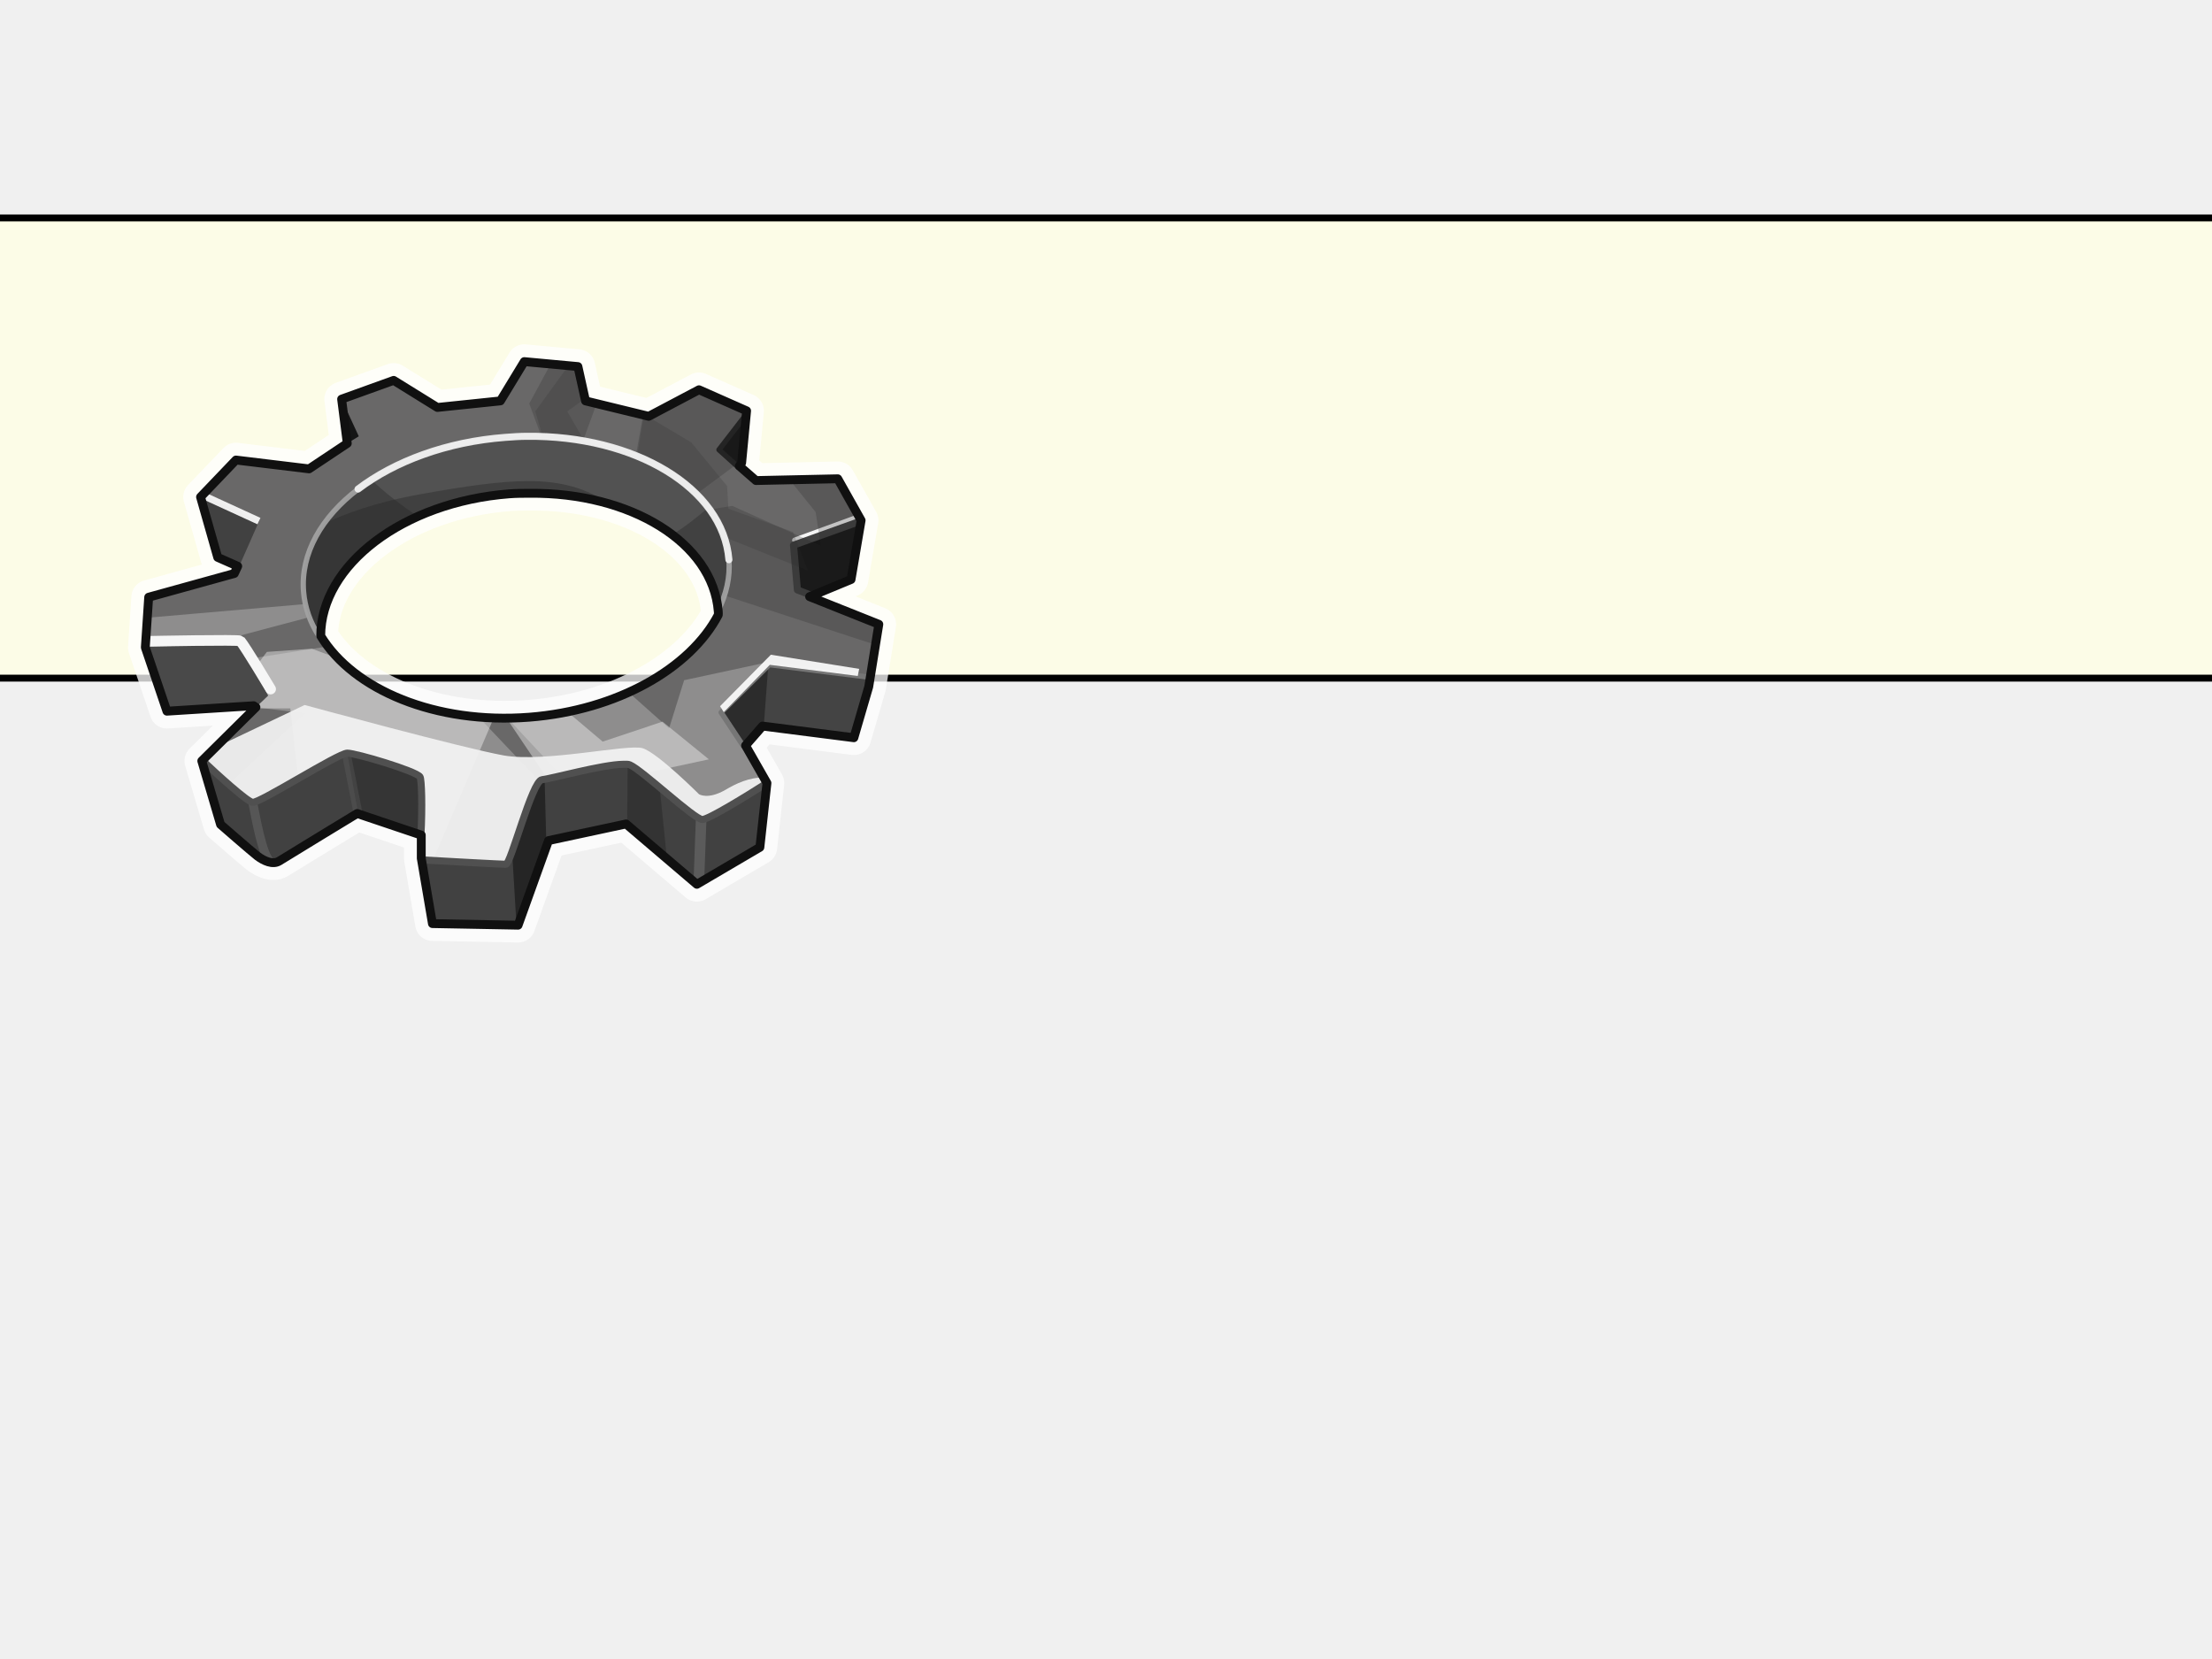
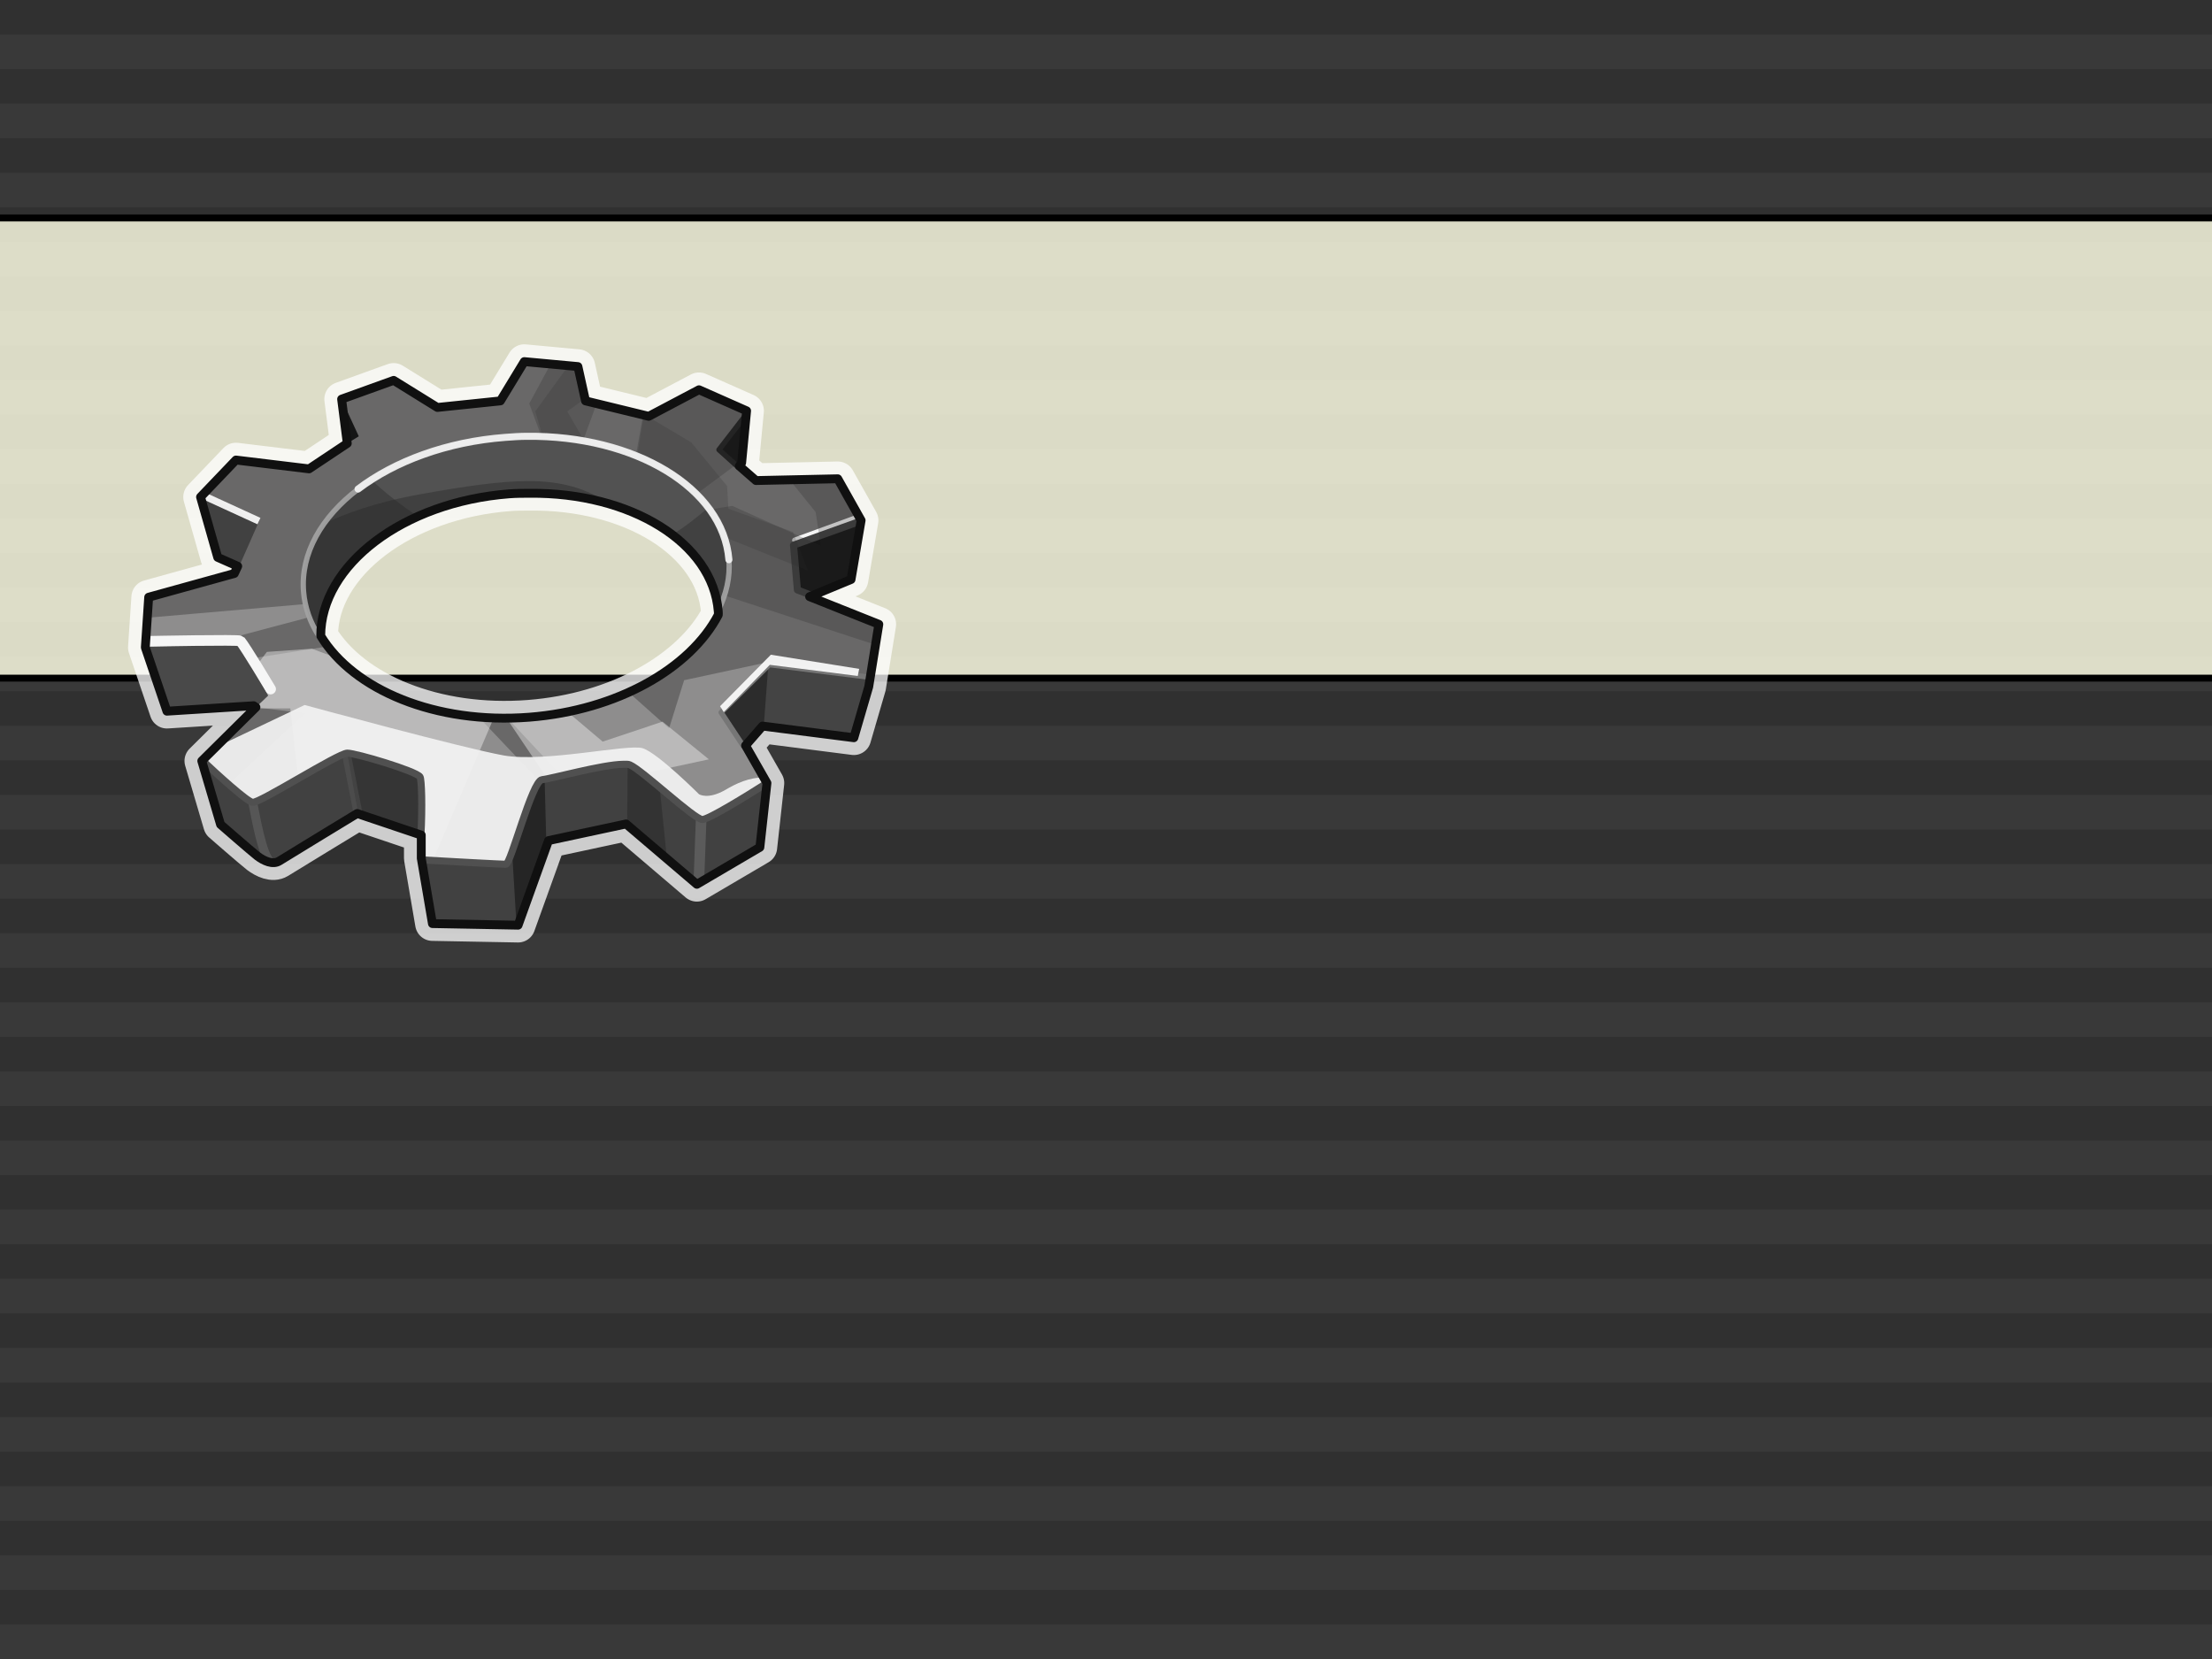
<svg xmlns="http://www.w3.org/2000/svg" version="1.0" width="100%" height="100%" viewBox="0 0 640 480" id="svg2">
  <defs id="defs4" />
+   <g style="opacity:0.8" id="splashbg">
+     <rect x="0" y="0" width="640" height="480" style="fill:black;fill-opacity:0.95;" />
+     <path d="M 0 0 L 0 10 L 640 10 L 640 0 L 0 0 z M 0 20 L 0 30 L 640 30 L 640 20 L 0 20 z M 0 40 L 0 50 L 640 50 L 640 40 L 0 40 z M 0 60 L 0 70 L 640 70 L 640 60 L 0 60 z M 0 80 L 0 90 L 640 90 L 640 80 L 0 80 z M 0 100 L 0 110 L 640 110 L 640 100 L 0 100 z M 0 120 L 0 130 L 640 130 L 640 120 L 0 120 z M 0 140 L 0 150 L 640 150 L 640 140 L 0 140 z M 0 160 L 0 170 L 640 170 L 640 160 L 0 160 z M 0 180 L 0 190 L 640 190 L 640 180 L 0 180 z M 0 200 L 0 210 L 640 210 L 640 200 L 0 200 z M 0 220 L 0 230 L 640 230 L 640 220 L 0 220 z M 0 240 L 0 250 L 640 250 L 640 240 L 0 240 z M 0 260 L 0 270 L 640 270 L 640 260 L 0 260 z M 0 280 L 0 290 L 640 290 L 640 280 L 0 280 z M 0 300 L 0 310 L 640 310 L 640 300 L 0 300 z M 0 320 L 0 330 L 640 330 L 640 320 L 0 320 z M 0 340 L 0 350 L 640 350 L 640 340 L 0 340 z M 0 360 L 0 370 L 640 370 L 640 360 L 0 360 z M 0 380 L 0 390 L 640 390 L 640 380 L 0 380 z M 0 400 L 0 410 L 640 410 L 640 400 L 0 400 z M 0 420 L 0 430 L 640 430 L 640 420 L 0 420 z M 0 440 L 0 450 L 640 450 L 640 440 L 0 440 z M 0 460 L 0 470 L 640 470 L 640 460 L 0 460 z " style="fill:black;" />
+   </g>
  <rect width="701.898" height="133.139" ry="15.387" x="-33.869" y="63.066" id="rect3819" style="opacity:1;fill:#ffffe6;fill-opacity:0.827;fill-rule:evenodd;stroke:#000000;stroke-width:2;stroke-linecap:round;stroke-linejoin:round;marker:none;marker-start:none;marker-mid:none;marker-end:none;stroke-miterlimit:4;stroke-dasharray:none;stroke-dashoffset:0;stroke-opacity:1;visibility:visible;display:inline;overflow:visible;enable-background:accumulate" />
  <g transform="matrix(5.121285,0,0,5.121285,27.50094,58.22515)" id="gears01" style="display:inline">
    <path d="M 24.25,9.06 L 22.9,11.28 L 19.34,11.65 L 16.87,10.12 L 13.93,11.18 L 14.25,13.68 L 12.09,15.12 L 7.96,14.62 L 5.96,16.71 L 6.93,20.12 L 8.06,20.62 L 7.87,21.03 L 3.03,22.37 L 2.84,25.21 L 4.06,28.81 L 8.96,28.5 L 9.09,28.59 L 6.03,31.62 L 7.09,35.21 C 7.09,35.21 8.82,36.72 9.18,37 C 9.54,37.27 10.04,37.5 10.4,37.28 C 10.76,37.05 14.81,34.59 14.81,34.59 L 18.43,35.81 L 18.43,37.12 L 19.06,40.81 L 23.9,40.9 L 25.62,36.12 L 30,35.18 L 34,38.59 L 37.56,36.5 L 37.96,32.87 L 36.75,30.75 L 37.71,29.65 L 42.87,30.31 L 43.71,27.43 L 44.28,23.9 L 40.37,22.34 L 42.71,21.37 L 43.28,18.03 L 41.96,15.68 L 37.34,15.78 L 36.4,14.96 L 36.53,14.78 L 36.81,11.84 L 34.12,10.65 L 31.28,12.15 L 27.71,11.28 L 27.28,9.34 L 24.25,9.06 z M 24.56,16.5 C 30.25,16.44 34.91,19.28 35.21,23.18 C 35.22,23.24 35.21,23.31 35.21,23.37 C 33.62,26.4 29.5,28.76 24.53,29.15 C 19.25,29.56 14.6,27.61 12.75,24.56 C 12.75,20.56 17.4,16.99 23.4,16.53 C 23.79,16.5 24.18,16.5 24.56,16.5 z" id="path2677" style="fill:none;stroke:#ffffff;stroke-width:1.953;stroke-linejoin:round;stroke-miterlimit:4;stroke-dasharray:none;stroke-opacity:0.755" />
    <path d="M 24.25,9.06 L 22.9,11.28 L 19.34,11.65 L 16.87,10.12 L 13.93,11.18 L 14.25,13.68 L 12.09,15.12 L 7.96,14.62 L 5.96,16.71 L 6.93,20.12 L 8.06,20.62 L 7.87,21.03 L 3.03,22.37 L 2.84,25.21 L 4.06,28.81 L 8.96,28.5 L 9.09,28.59 L 6.03,31.62 L 7.09,35.21 C 7.09,35.21 8.82,36.72 9.18,37 C 9.54,37.27 10.04,37.5 10.4,37.28 C 10.76,37.05 14.81,34.59 14.81,34.59 L 18.43,35.81 L 18.43,37.12 L 19.06,40.81 L 23.9,40.9 L 25.62,36.12 L 30,35.18 L 34,38.59 L 37.56,36.5 L 37.96,32.87 L 36.75,30.75 L 37.71,29.65 L 42.87,30.31 L 43.71,27.43 L 44.28,23.9 L 40.37,22.34 L 42.71,21.37 L 43.28,18.03 L 41.96,15.68 L 37.34,15.78 L 36.4,14.96 L 36.53,14.78 L 36.81,11.84 L 34.12,10.65 L 31.28,12.15 L 27.71,11.28 L 27.28,9.34 L 24.25,9.06 z M 24.56,16.5 C 30.25,16.44 34.91,19.28 35.21,23.18 C 35.22,23.24 35.21,23.31 35.21,23.37 C 33.62,26.4 29.5,28.76 24.53,29.15 C 19.25,29.56 14.6,27.61 12.75,24.56 C 12.75,20.56 17.4,16.99 23.4,16.53 C 23.79,16.5 24.18,16.5 24.56,16.5 z" id="p2901" style="fill:#696868;fill-opacity:1;stroke:none" />
    <path d="M 13.12,22.65 L 2.96,23.53 L 2.84,25.21 L 3.06,25.9 L 12.93,23.28 C 12.99,23.07 13.04,22.86 13.12,22.65 z M 13.15,25.15 L 7.56,26.03 L 7.93,28.46 L 8.46,28.53 L 8.96,28.5 L 9.09,28.59 L 11.87,28.93 L 6.65,33.78 L 7.09,35.21 C 7.09,35.21 8.82,36.72 9.18,37 L 9.25,37.03 L 10.09,37.37 C 10.1,37.37 10.11,37.37 10.12,37.37 C 10.22,37.36 10.31,37.33 10.4,37.28 C 10.76,37.05 14.81,34.59 14.81,34.59 L 18.43,35.81 L 18.43,37.12 L 19.06,40.81 L 23.9,40.9 L 25.62,36.12 L 27.84,35.65 L 21.68,29.15 C 17.96,28.84 14.81,27.32 13.15,25.15 z M 38.06,26.03 L 33.28,27.06 L 32.43,29.78 L 30.15,27.75 C 28.5,28.49 26.59,28.99 24.53,29.15 C 24.11,29.18 23.71,29.21 23.31,29.21 L 29.06,35.37 L 30,35.18 L 34,38.59 L 37.56,36.5 L 37.96,32.87 L 36.75,30.75 L 37.71,29.65 L 39.53,29.87 C 38.91,28.29 38.06,26.03 38.06,26.03 z" id="p4330" style="fill:#f1f1f1;fill-opacity:0.27;stroke:none;display:inline" />
    <path d="M 12.25,25.28 L 9.71,25.46 C 9.71,25.46 8.98,26.35 7.53,28.59 L 8.96,28.5 L 9.09,28.59 L 9.03,28.65 L 11.03,28.65 L 11.9,36.37 C 13.2,35.58 14.81,34.59 14.81,34.59 L 18.43,35.81 L 18.43,37.12 L 18.62,38.31 L 22.53,29.18 C 18.86,29.05 15.65,27.79 13.75,25.84 L 12.25,25.28 z M 26.68,28.84 C 25.98,28.98 25.27,29.09 24.53,29.15 C 24.09,29.19 23.67,29.21 23.25,29.21 C 23.75,29.96 25.9,33.12 27.59,35.71 L 29.65,35.25 C 29.79,33.94 29.9,32.56 29.9,32.56 L 34.68,31.53 L 32.06,29.4 L 28.68,30.53 L 26.68,28.84 z" id="p4327" style="fill:#f1f1f1;fill-opacity:0.44;stroke:none;display:inline" />
    <path d="M 11.84,28.46 L 6.78,30.87 L 6.03,31.62 L 7.09,35.21 C 7.09,35.21 8.82,36.72 9.18,37 C 9.54,37.27 10.04,37.5 10.4,37.28 C 10.76,37.05 14.81,34.59 14.81,34.59 L 18.43,35.81 L 18.43,37.12 L 19.06,40.81 L 23.9,40.9 L 25.62,36.12 L 30,35.18 L 34,38.59 L 37.56,36.5 L 37.96,32.87 L 37.78,32.56 C 36.97,32.54 36.21,32.9 35.62,33.25 C 34.62,33.83 34.12,33.5 34.12,33.5 C 34.12,33.5 31.77,31.15 30.93,30.9 C 30.1,30.65 25.42,31.72 23.09,31.31 C 20.75,30.89 11.84,28.46 11.84,28.46 z" id="p4301" style="fill:#f1f1f1;fill-opacity:0.94;stroke:none;display:inline" />
    <path d="M 29.84,31.81 C 28.67,31.82 25.78,32.63 25.25,32.68 C 24.69,32.73 23.49,37.46 23.21,37.46 C 22.97,37.46 19.46,37.27 18.46,37.21 L 19.06,40.81 L 23.9,40.9 L 25.62,36.12 L 30,35.18 L 34,38.59 L 37.56,36.5 L 37.96,32.87 C 36.82,33.6 34.65,34.93 34.31,34.93 C 33.86,34.93 30.89,32.12 30.21,31.84 C 30.13,31.8 30.01,31.81 29.84,31.81 z" id="p3755" style="fill:#414141;fill-opacity:1;stroke:none;display:inline" />
    <path d="M 14.25,31.18 C 13.74,31.18 9.29,34.02 8.9,33.96 C 8.59,33.92 6.9,32.38 6.06,31.59 L 6.03,31.62 L 7.09,35.21 C 7.09,35.21 8.82,36.72 9.18,37 C 9.54,37.27 10.04,37.5 10.4,37.28 C 10.76,37.05 14.81,34.59 14.81,34.59 L 18.51,35.86 C 18.6,34.24 18.55,32.69 18.46,32.56 C 18.24,32.22 14.75,31.18 14.25,31.18 L 14.25,31.18 z" id="p3752" style="fill:#414141;fill-opacity:1;stroke:none;display:inline" />
    <path d="M 7.15,25.09 C 5.71,25.06 3.84,25.14 2.84,25.18 L 2.84,25.21 L 4.06,28.81 L 8.96,28.5 L 9.09,28.59 L 9.78,27.93 C 9.78,27.93 8.49,25.43 8.25,25.18 C 8.18,25.12 7.77,25.1 7.15,25.09 z M 9.09,28.59 L 8.93,28.75 C 8.93,28.74 8.96,28.75 8.96,28.75 L 9.09,28.59 z" id="p3859" style="fill:#494949;fill-opacity:1;stroke:none;display:inline" />
    <path d="M 3.14,24.86 C 3.14,24.86 8.15,24.76 8.21,24.84 C 8.49,25.17 9.92,27.56 9.92,27.56" id="p3862" style="fill:none;stroke:#f6f6f6;stroke-width:0.6;stroke-linecap:round;stroke-linejoin:miter;stroke-miterlimit:4;stroke-dasharray:none;stroke-opacity:1;display:inline" />
    <path d="M 38.09,26.18 L 35.46,28.81 L 36.75,30.75 L 37.71,29.65 L 42.87,30.31 L 43.71,27.43 L 43.81,26.9 L 38.09,26.18 z" id="p3865" style="fill:#2c2c2c;fill-opacity:1;stroke:none;display:inline" />
    <path d="M 38.04,26.15 L 37.78,29.65 L 42.87,30.31 L 43.71,27.43 L 43.81,26.9 L 38.04,26.15 z" id="p3985" style="fill:#656565;fill-opacity:0.42;stroke:none;display:inline" />
    <path d="M 43.81,26.9 L 38.09,26.18 L 35.37,28.88 L 36.65,30.82" id="p3865-1" style="fill:none;stroke:#767676;stroke-width:0.3;stroke-linejoin:round;stroke-miterlimit:4;stroke-dasharray:none;stroke-opacity:1;display:inline" />
    <path d="M 38.18,25.62 L 35.31,28.53 L 35.52,28.86 L 38.12,26.19 L 43.09,26.82 L 43.17,26.42 L 38.18,25.62 L 38.18,25.62 z" id="p3868" style="fill:#fafafa;fill-opacity:0.94;stroke:none;marker:none;visibility:visible;display:inline;overflow:visible;enable-background:accumulate" />
    <path d="M 43.28,18.06 L 39.46,19.43 L 39.68,21.96 L 40.5,22.28 L 42.71,21.37 L 43.28,18.06 z" id="p3871" style="fill:#171717;fill-opacity:1;stroke:none;display:inline" />
    <path d="M 39.53,19.15 L 43.06,17.86" id="p3874" style="fill:none;stroke:#f5f5f5;stroke-width:0.3;stroke-linecap:round;stroke-linejoin:miter;stroke-miterlimit:4;stroke-dasharray:none;stroke-opacity:1;display:inline" />
    <path d="M 36.78,12.06 L 35.25,14.04 L 36.36,15.04 L 36.53,14.78 L 36.78,12.06 z" id="p3877" style="fill:#151515;fill-opacity:1;stroke:none;display:inline" />
    <path d="M 13.93,11.18 L 14.25,13.68 L 14.9,13.28 L 13.93,11.18 z" id="p3880" style="fill:#151515;fill-opacity:1;stroke:none;display:inline" />
    <path d="M 14.25,31.18 L 14.87,34.62 L 18.53,35.87 C 18.61,34.24 18.55,32.69 18.46,32.56 C 18.24,32.22 14.75,31.18 14.25,31.18 z" id="p4214" style="fill:#2f2e2e;fill-opacity:0.61;stroke:none;display:inline" />
    <path d="M 8.91,33.97 C 9.09,34.83 9.43,36.94 9.93,37.36" id="p4240" style="fill:none;stroke:#6f6f6f;stroke-width:0.5;stroke-linecap:butt;stroke-linejoin:miter;stroke-miterlimit:4;stroke-dasharray:none;stroke-opacity:0.47" />
    <path d="M 14.2,31.23 L 14.87,34.64" id="p4242" style="fill:none;stroke:#6f6f6f;stroke-width:0.5;stroke-linecap:butt;stroke-linejoin:miter;stroke-miterlimit:4;stroke-dasharray:none;stroke-opacity:0.25" />
    <path d="M 18.41,35.83 C 18.5,34.2 18.45,32.66 18.36,32.52 C 18.14,32.19 14.75,31.18 14.25,31.18 C 13.74,31.18 9.29,34.02 8.9,33.96 C 8.59,33.92 6.9,32.38 6.06,31.59 L 6.03,31.62" id="p3752-2" style="fill:none;stroke:#505050;stroke-width:0.4;stroke-miterlimit:4;stroke-dasharray:none;stroke-opacity:1;display:inline" />
    <path d="M 30.09,31.84 L 30.06,35.25 L 32.31,37.15 L 31.9,33.12 C 31.18,32.52 30.49,31.95 30.21,31.84 C 30.19,31.83 30.13,31.84 30.09,31.84 z" id="p4368" style="fill:#121212;fill-opacity:0.27;stroke:none;display:inline" />
    <path d="M 25.4,32.65 C 25.36,32.66 25.27,32.68 25.25,32.68 C 24.83,32.72 24.04,35.34 23.56,36.68 C 23.55,36.69 23.56,36.71 23.56,36.71 L 23.81,40.9 L 23.9,40.9 L 25.5,36.46 L 25.4,32.65 z" id="p4366" style="fill:#090909;fill-opacity:0.49;stroke:none;display:inline" />
    <path d="M 34.11,38.51 L 34.24,34.96" id="p4372" style="fill:none;stroke:#b7b7b7;stroke-width:0.6;stroke-linecap:butt;stroke-linejoin:miter;stroke-miterlimit:4;stroke-dasharray:none;stroke-opacity:0.22;display:inline" />
    <path d="M 37.96,32.87 C 36.82,33.6 34.65,34.93 34.31,34.93 C 33.86,34.93 30.89,32.12 30.21,31.84 C 30.13,31.8 30.01,31.81 29.84,31.81 C 28.67,31.82 25.78,32.63 25.25,32.68 C 24.69,32.73 23.49,37.46 23.21,37.46 C 22.97,37.46 19.46,37.27 18.46,37.21" id="p3755-3" style="fill:none;stroke:#505050;stroke-width:0.4;stroke-miterlimit:4;stroke-dasharray:none;stroke-opacity:1;display:inline" />
    <path d="M 43.28,18.06 L 39.46,19.43 L 39.68,21.96 L 40.5,22.28" id="p3871-2" style="fill:none;stroke:#424242;stroke-width:0.4;stroke-linejoin:round;stroke-miterlimit:4;stroke-dasharray:none;stroke-opacity:1;display:inline" />
    <path d="M 36.78,12.06 L 35.25,14.04 L 36.36,15.04" id="p3877-9" style="fill:none;stroke:#232323;stroke-width:0.3;stroke-linejoin:round;stroke-miterlimit:4;stroke-dasharray:none;stroke-opacity:1;display:inline" />
    <path d="M 26.75,9.28 L 24.87,11.87 L 25.56,14.25 L 32.25,17.65 L 40.28,20.87 L 39.43,18.68 L 35.78,17.37 L 35.71,16.09 L 33.68,13.62 L 31.15,12.12 L 31,12.09 L 30.5,15.15 L 28.37,14.81 L 26.68,11.87 L 27.68,11.15 L 27.28,9.34 L 26.75,9.28 z" id="p4461" style="fill:#282828;fill-opacity:0.18;stroke:none;display:inline" />
    <path d="M 25.75,9.18 L 24.53,11.43 L 25.5,14.06 L 27.12,14.75 L 28.34,11.43 L 27.71,11.28 L 27.28,9.34 L 25.75,9.18 z M 34.12,10.65 L 31.28,12.15 L 30.96,12.09 L 30.37,15.4 L 32.68,17.5 L 36.53,14.65 L 36.81,11.84 L 34.12,10.65 z M 41.96,15.68 L 39.25,15.75 L 40.71,17.56 L 41,19.46 L 36,17.21 L 34.21,17.5 L 35.37,22.21 L 44.09,25.06 L 44.28,23.9 L 40.37,22.34 L 42.71,21.37 L 43.28,18.03 L 41.96,15.68 z" id="p4464" style="fill:#282828;fill-opacity:0.24;stroke:none;display:inline" />
    <path d="M 24.4,13.28 C 24,13.28 23.6,13.31 23.18,13.34 C 16.55,13.84 11.43,17.73 11.78,22.06 C 11.92,23.83 12.97,25.39 14.59,26.59 C 13.83,25.99 13.2,25.31 12.75,24.56 C 12.75,20.56 17.4,16.99 23.4,16.53 C 23.79,16.5 24.18,16.5 24.56,16.5 C 30.22,16.44 34.86,19.25 35.21,23.12 C 35.66,22.21 35.89,21.24 35.81,20.25 C 35.48,16.19 30.49,13.22 24.4,13.28 z" id="p2903-9" style="fill:#414141;fill-opacity:1;fill-rule:evenodd;stroke:none;marker:none;visibility:visible;display:inline;overflow:visible;enable-background:accumulate" />
    <path d="M 24.4,13.28 C 24,13.28 23.6,13.31 23.18,13.34 C 20.25,13.56 17.62,14.45 15.62,15.75 C 16.41,16.49 17.3,17.18 18.25,17.81 C 19.77,17.13 21.51,16.67 23.4,16.53 C 23.79,16.5 24.18,16.5 24.56,16.5 C 27.76,16.46 30.63,17.36 32.59,18.84 C 33.29,18.43 33.96,17.89 34.65,17.31 C 32.79,14.83 28.89,13.23 24.4,13.28 z" id="p4288" style="fill:#585858;fill-opacity:0.75;stroke:none;display:inline" />
    <path d="M 24.5,15.81 C 22.89,15.81 20.94,16.09 18.34,16.56 C 15.77,17.02 14.04,17.7 12.93,18.21 C 12.93,18.22 12.94,18.24 12.93,18.25 C 12.1,19.42 11.67,20.71 11.78,22.06 C 11.92,23.83 12.97,25.39 14.59,26.59 C 13.83,25.99 13.2,25.31 12.75,24.56 C 12.75,20.56 17.4,16.99 23.4,16.53 C 23.79,16.5 24.18,16.5 24.56,16.5 C 26.19,16.48 27.73,16.7 29.12,17.12 C 27.74,16.21 26.35,15.81 24.5,15.81 z" id="p4553" style="fill:#262626;fill-opacity:0.39;stroke:none;display:inline" />
    <path d="M 24.4,13.28 C 24,13.28 23.6,13.31 23.18,13.34 C 16.55,13.84 11.43,17.73 11.78,22.06 C 11.92,23.83 12.97,25.39 14.59,26.59 C 13.83,25.99 13.2,25.31 12.75,24.56 C 12.75,20.56 17.4,16.99 23.4,16.53 C 23.79,16.5 24.18,16.5 24.56,16.5 C 30.22,16.44 34.86,19.25 35.21,23.12 C 35.66,22.21 35.89,21.24 35.81,20.25 C 35.48,16.19 30.49,13.22 24.4,13.28 z" id="p2903-9-2" style="fill:none;stroke:#a3a3a3;stroke-width:0.3;marker:none;stroke-miterlimit:4;stroke-dasharray:none;stroke-opacity:0.93;visibility:visible;display:inline;overflow:visible;enable-background:accumulate" />
    <path d="M 35.81,20.25 C 35.48,16.19 30.49,13.22 24.4,13.28 C 24,13.28 23.6,13.31 23.18,13.34 C 19.87,13.59 16.93,14.69 14.86,16.26" id="p2903-9-7" style="fill:none;stroke:#f3f3f3;stroke-width:0.4;stroke-linecap:round;marker:none;stroke-miterlimit:4;stroke-dasharray:none;stroke-opacity:0.93;visibility:visible;display:inline;overflow:visible;enable-background:accumulate" />
    <path d="M 6.09,16.59 L 5.96,16.71 L 6.93,20.12 L 8.15,20.61 L 9.27,18.07 L 6.09,16.59 z" id="p4523" style="fill:#1e1e1e;fill-opacity:0.52;stroke:none;display:inline" />
    <path d="M 6.14,16.64 L 9.26,18.07" id="p4549" style="fill:none;stroke:#f7f7f7;stroke-width:0.4;stroke-linecap:butt;stroke-linejoin:miter;stroke-miterlimit:4;stroke-dasharray:none;stroke-opacity:0.95" />
    <path d="M 24.25,9.06 L 22.9,11.28 L 19.34,11.65 L 16.87,10.12 L 13.93,11.18 L 14.25,13.68 L 12.09,15.12 L 7.96,14.62 L 5.96,16.71 L 6.93,20.12 L 8.06,20.62 L 7.87,21.03 L 3.03,22.37 L 2.84,25.21 L 4.06,28.81 L 8.96,28.5 L 9.09,28.59 L 6.03,31.62 L 7.09,35.21 C 7.09,35.21 8.82,36.72 9.18,37 C 9.54,37.27 10.04,37.5 10.4,37.28 C 10.76,37.05 14.81,34.59 14.81,34.59 L 18.43,35.81 L 18.43,37.12 L 19.06,40.81 L 23.9,40.9 L 25.62,36.12 L 30,35.18 L 34,38.59 L 37.56,36.5 L 37.96,32.87 L 36.75,30.75 L 37.71,29.65 L 42.87,30.31 L 43.71,27.43 L 44.28,23.9 L 40.37,22.34 L 42.71,21.37 L 43.28,18.03 L 41.96,15.68 L 37.34,15.78 L 36.4,14.96 L 36.53,14.78 L 36.81,11.84 L 34.12,10.65 L 31.28,12.15 L 27.71,11.28 L 27.28,9.34 L 24.25,9.06 z M 24.56,16.5 C 30.25,16.44 34.91,19.28 35.21,23.18 C 35.22,23.24 35.21,23.31 35.21,23.37 C 33.62,26.4 29.5,28.76 24.53,29.15 C 19.25,29.56 14.6,27.61 12.75,24.56 C 12.75,20.56 17.4,16.99 23.4,16.53 C 23.79,16.5 24.18,16.5 24.56,16.5 z" id="stroke01" style="fill:none;stroke:#101010;stroke-width:0.5;stroke-linejoin:round;stroke-miterlimit:4;stroke-dasharray:none;stroke-opacity:1" />
  </g>
</svg>
